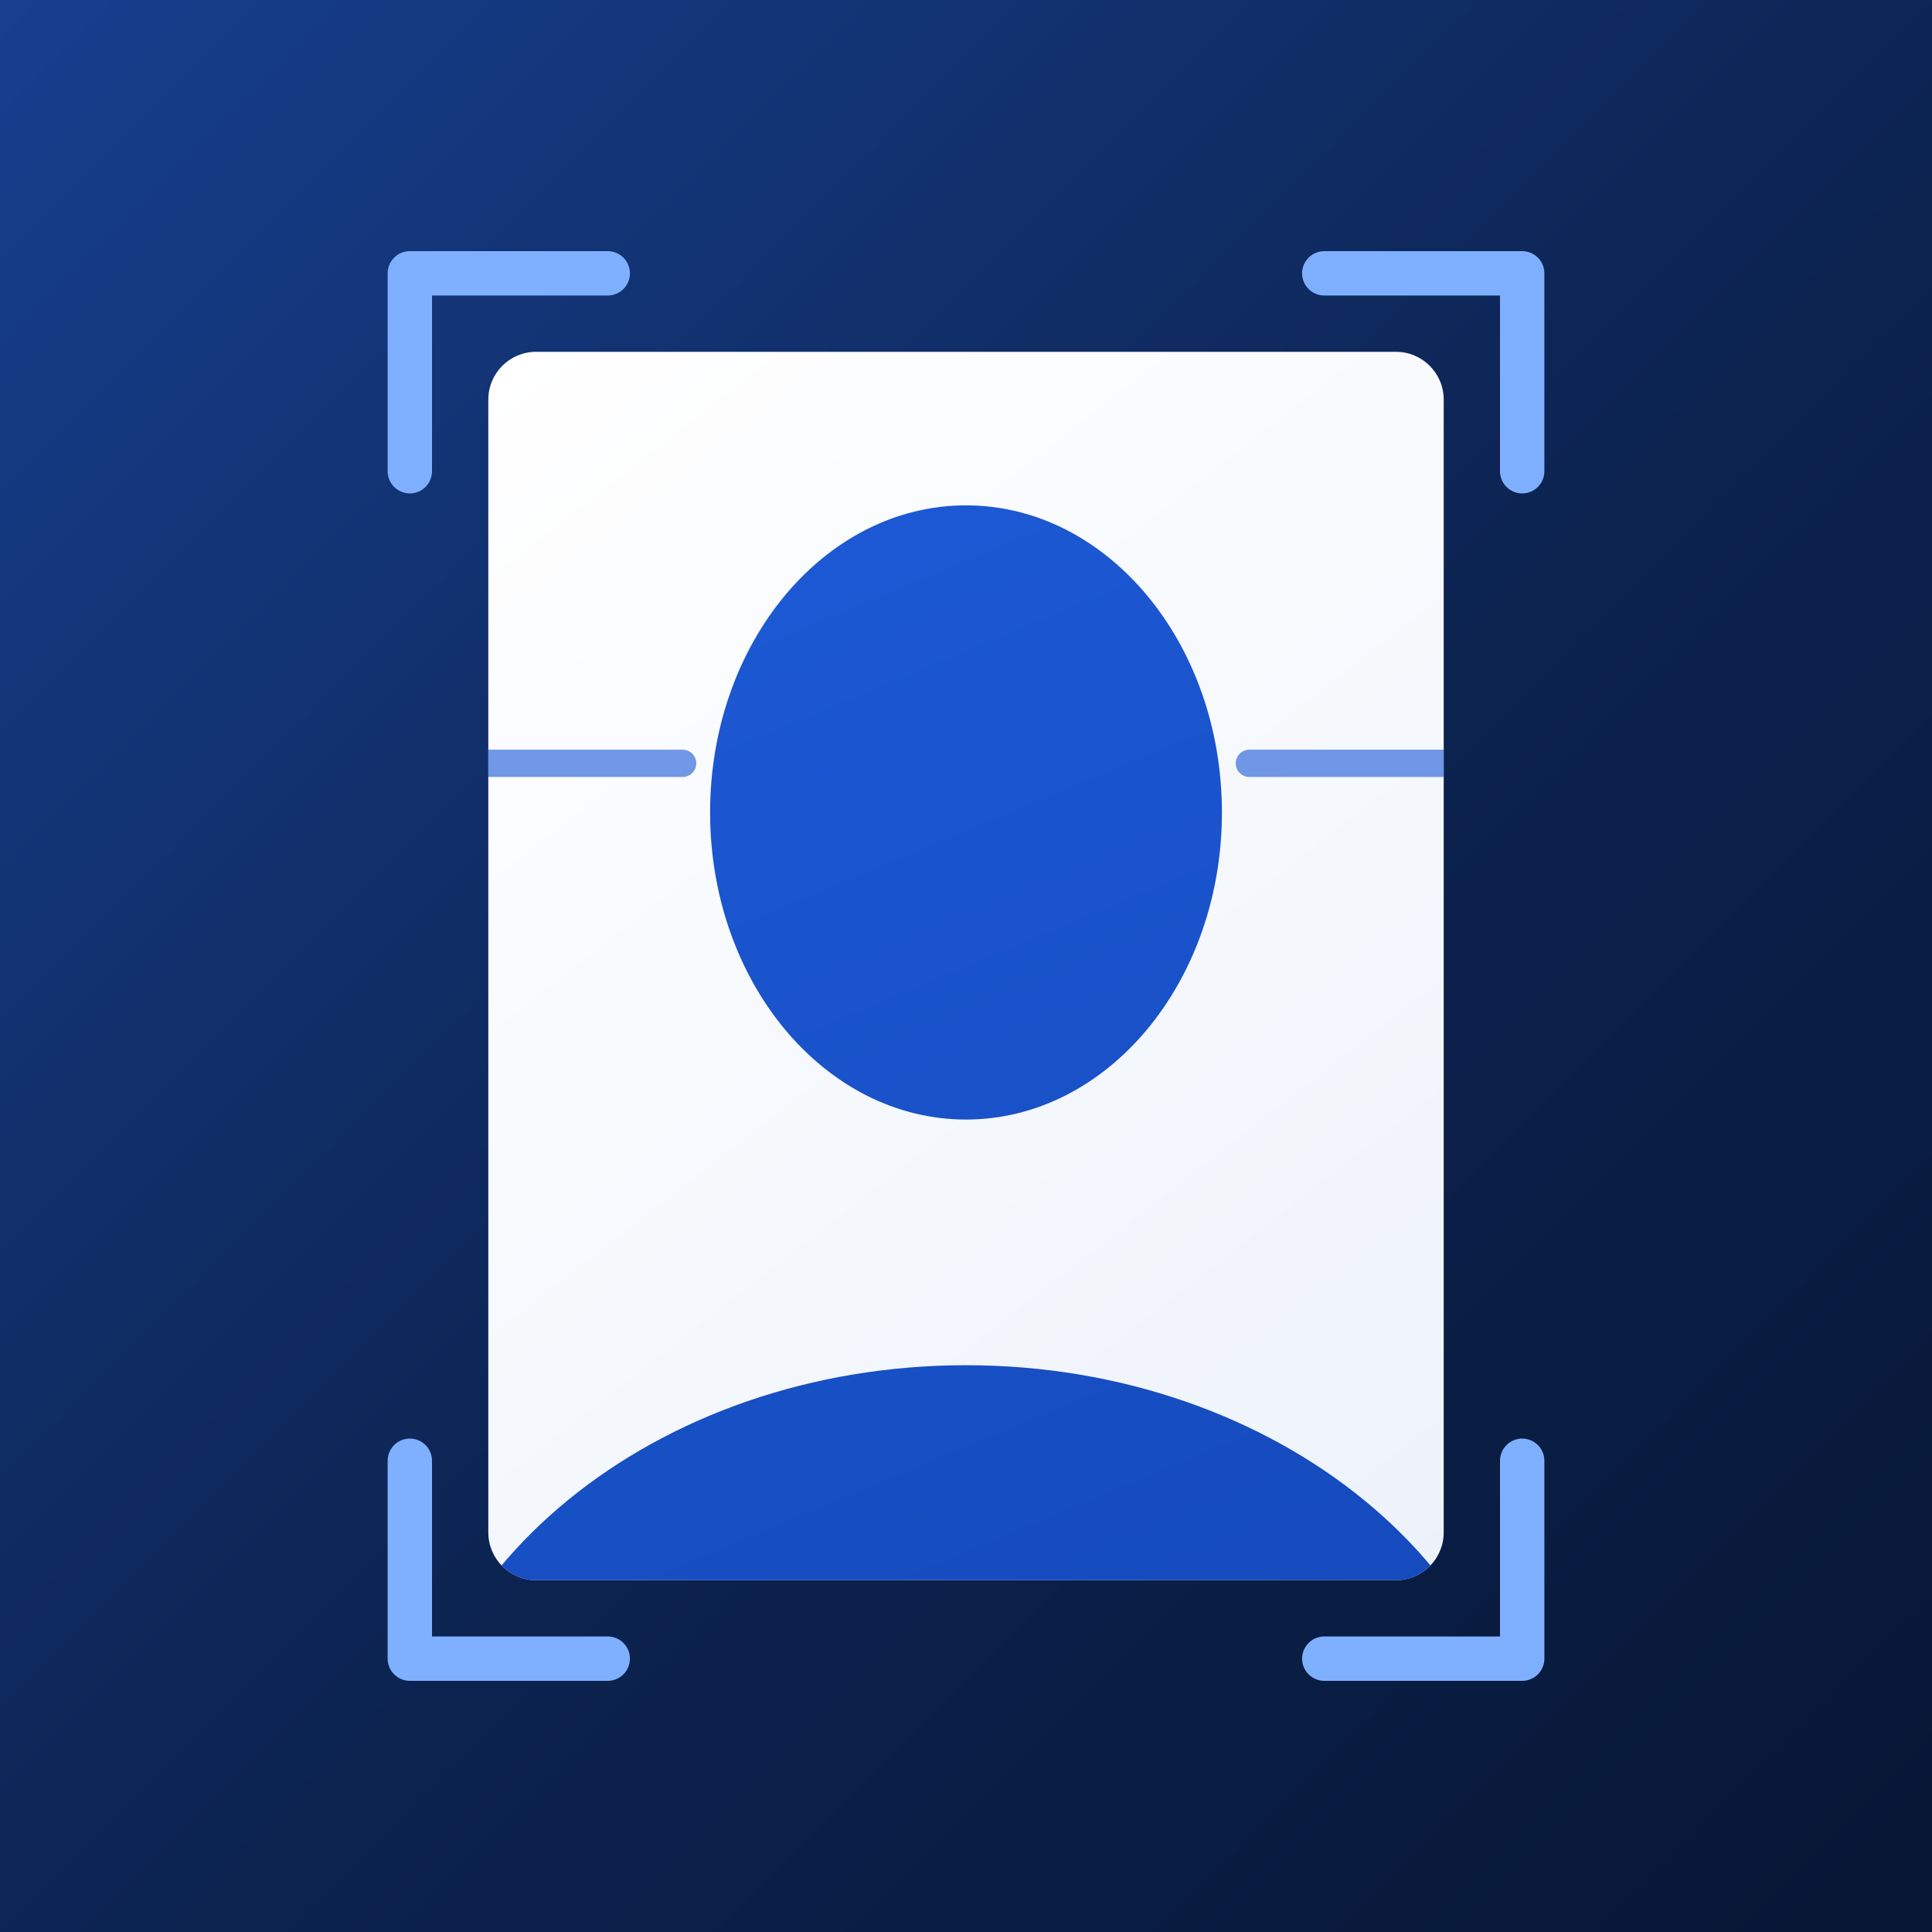
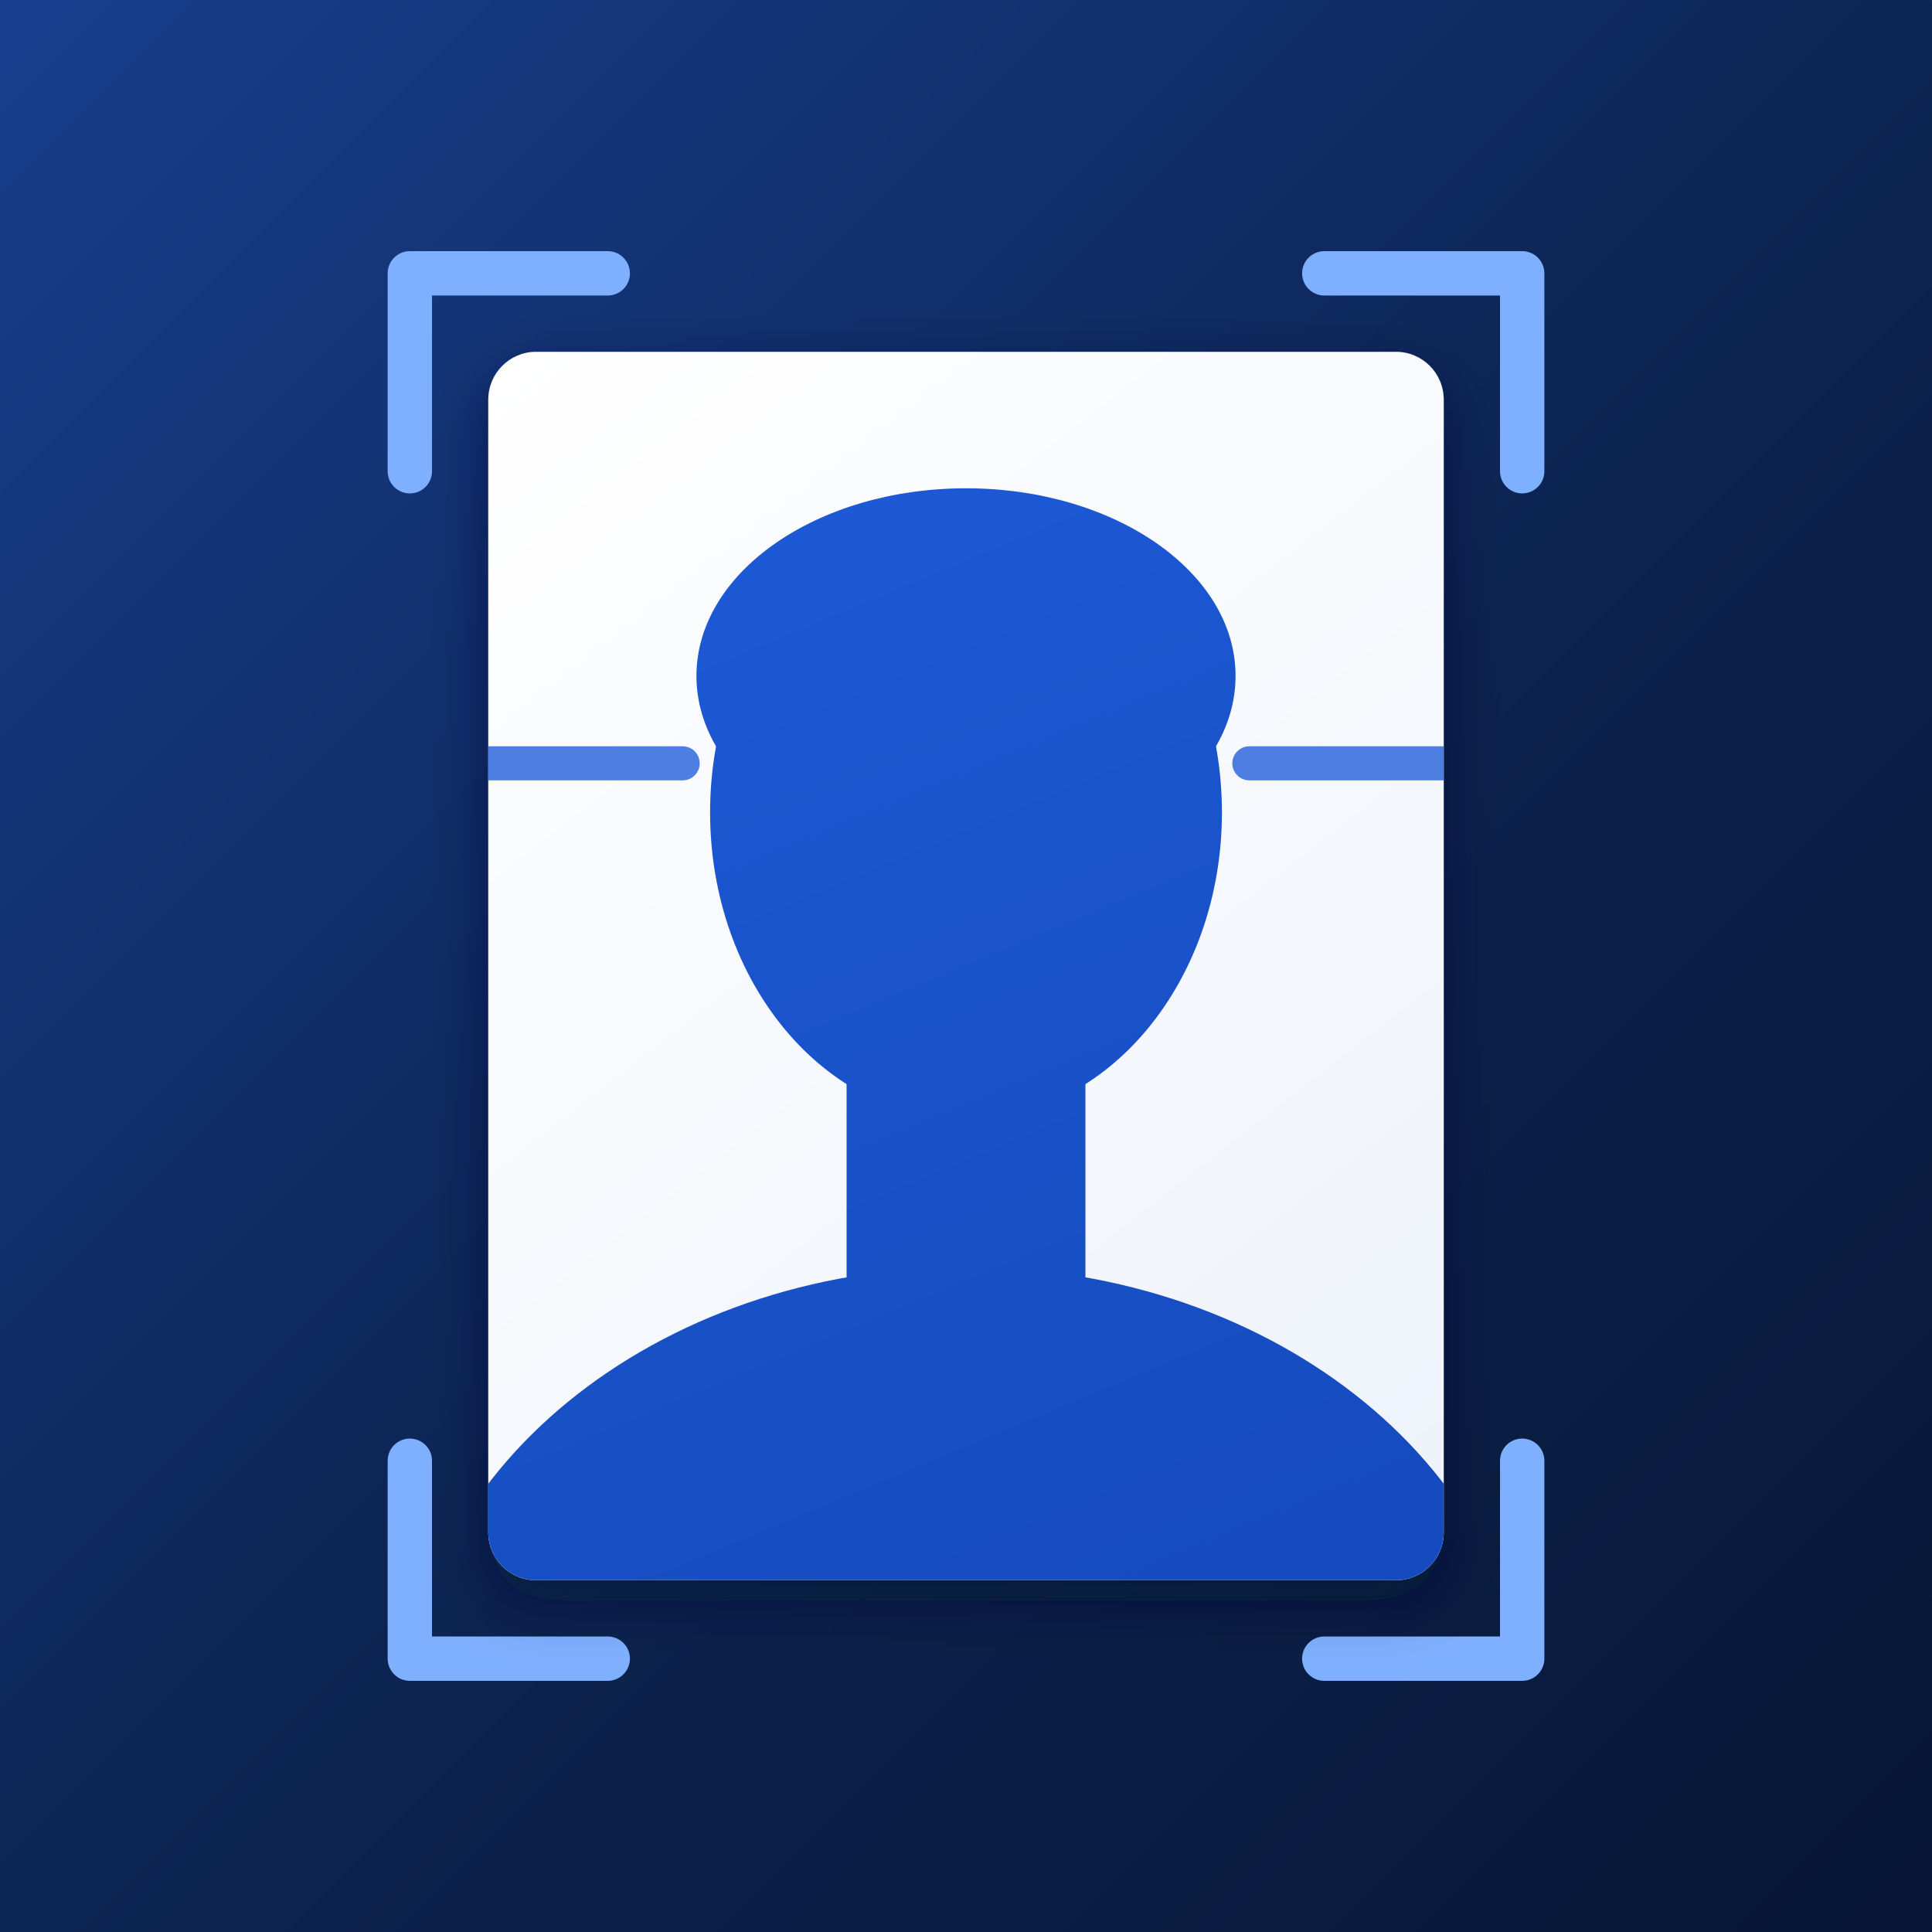
<svg xmlns="http://www.w3.org/2000/svg" width="1024" height="1024" viewBox="0 0 1024 1024">
  <defs>
    <linearGradient id="plate" gradientUnits="userSpaceOnUse" x1="0" y1="0" x2="1024" y2="1024">
      <stop offset="0" stop-color="#173F8E" />
      <stop offset="0.55" stop-color="#0C2350" />
      <stop offset="1" stop-color="#071634" />
    </linearGradient>
    <linearGradient id="card" gradientUnits="userSpaceOnUse" x1="220.0" y1="110.0" x2="780.0" y2="830.0">
      <stop offset="0" stop-color="#FFFFFF" />
      <stop offset="1" stop-color="#EDF2FA" />
    </linearGradient>
    <linearGradient id="figure" gradientUnits="userSpaceOnUse" x1="350.0" y1="110.0" x2="650.0" y2="830.0">
      <stop offset="0" stop-color="#1E5BD8" />
      <stop offset="1" stop-color="#154BBE" />
    </linearGradient>
    <clipPath id="cardClip">
      <rect x="220.0" y="110.0" width="560.0" height="720.0" rx="28.0" />
    </clipPath>
+     <clipPath id="hairClip">
+       <rect x="220.0" y="110.0" width="560.0" height="241.2" />
+     </clipPath>
+     <filter id="cardShadow" x="-20%" y="-20%" width="140%" height="140%">
+       <feDropShadow dx="0" dy="12.0" stdDeviation="16.0" flood-color="#071634" flood-opacity="0.55" />
+     </filter>
  </defs>
  <rect width="1024" height="1024" fill="url(#plate)" />
  <g transform="translate(59.88 87.00) scale(0.90425)">
    <path d="M 290.0 64.0 L 174.0 64.0 L 174.0 180.0" fill="none" stroke="#7FB0FF" stroke-width="26.0" stroke-linecap="round" stroke-linejoin="round" />
    <path d="M 710.0 64.0 L 826.0 64.0 L 826.0 180.0" fill="none" stroke="#7FB0FF" stroke-width="26.0" stroke-linecap="round" stroke-linejoin="round" />
    <path d="M 290.0 876.0 L 174.0 876.0 L 174.0 760.0" fill="none" stroke="#7FB0FF" stroke-width="26.0" stroke-linecap="round" stroke-linejoin="round" />
    <path d="M 710.0 876.0 L 826.0 876.0 L 826.0 760.0" fill="none" stroke="#7FB0FF" stroke-width="26.0" stroke-linecap="round" stroke-linejoin="round" />
-     <rect x="220.0" y="110.0" width="560.0" height="720.0" rx="28.0" fill="url(#card)" />
+     <rect x="220.0" y="110.0" width="560.0" height="720.0" rx="28.0" fill="url(#card)" filter="url(#cardShadow)" />
    <g clip-path="url(#cardClip)">
-       <ellipse cx="500.0" cy="974.0" rx="330.0" ry="270.0" fill="url(#figure)" />
+       <ellipse cx="500.0" cy="916.4" rx="330.0" ry="270.0" fill="url(#figure)" />
+       <rect x="430.0" y="500.0" width="140.0" height="202.4" rx="35.0" fill="url(#figure)" />
      <ellipse cx="500.0" cy="380.0" rx="150.0" ry="180.0" fill="url(#figure)" />
-       <path d="M 220.0 351.2 L 333.9 351.2                  M 666.1 351.2 L 780.0 351.2" stroke="#1E5BD8" stroke-opacity="0.62" stroke-width="16.0" stroke-linecap="round" />
+       <ellipse cx="500.0" cy="300.0" rx="158.0" ry="110.0" fill="url(#figure)" clip-path="url(#hairClip)" />
+       <path d="M 220.0 351.2 L 333.9 351.2                  M 666.1 351.2 L 780.0 351.2" stroke="#1E5BD8" stroke-opacity="0.78" stroke-width="20.0" stroke-linecap="round" />
    </g>
  </g>
</svg>
